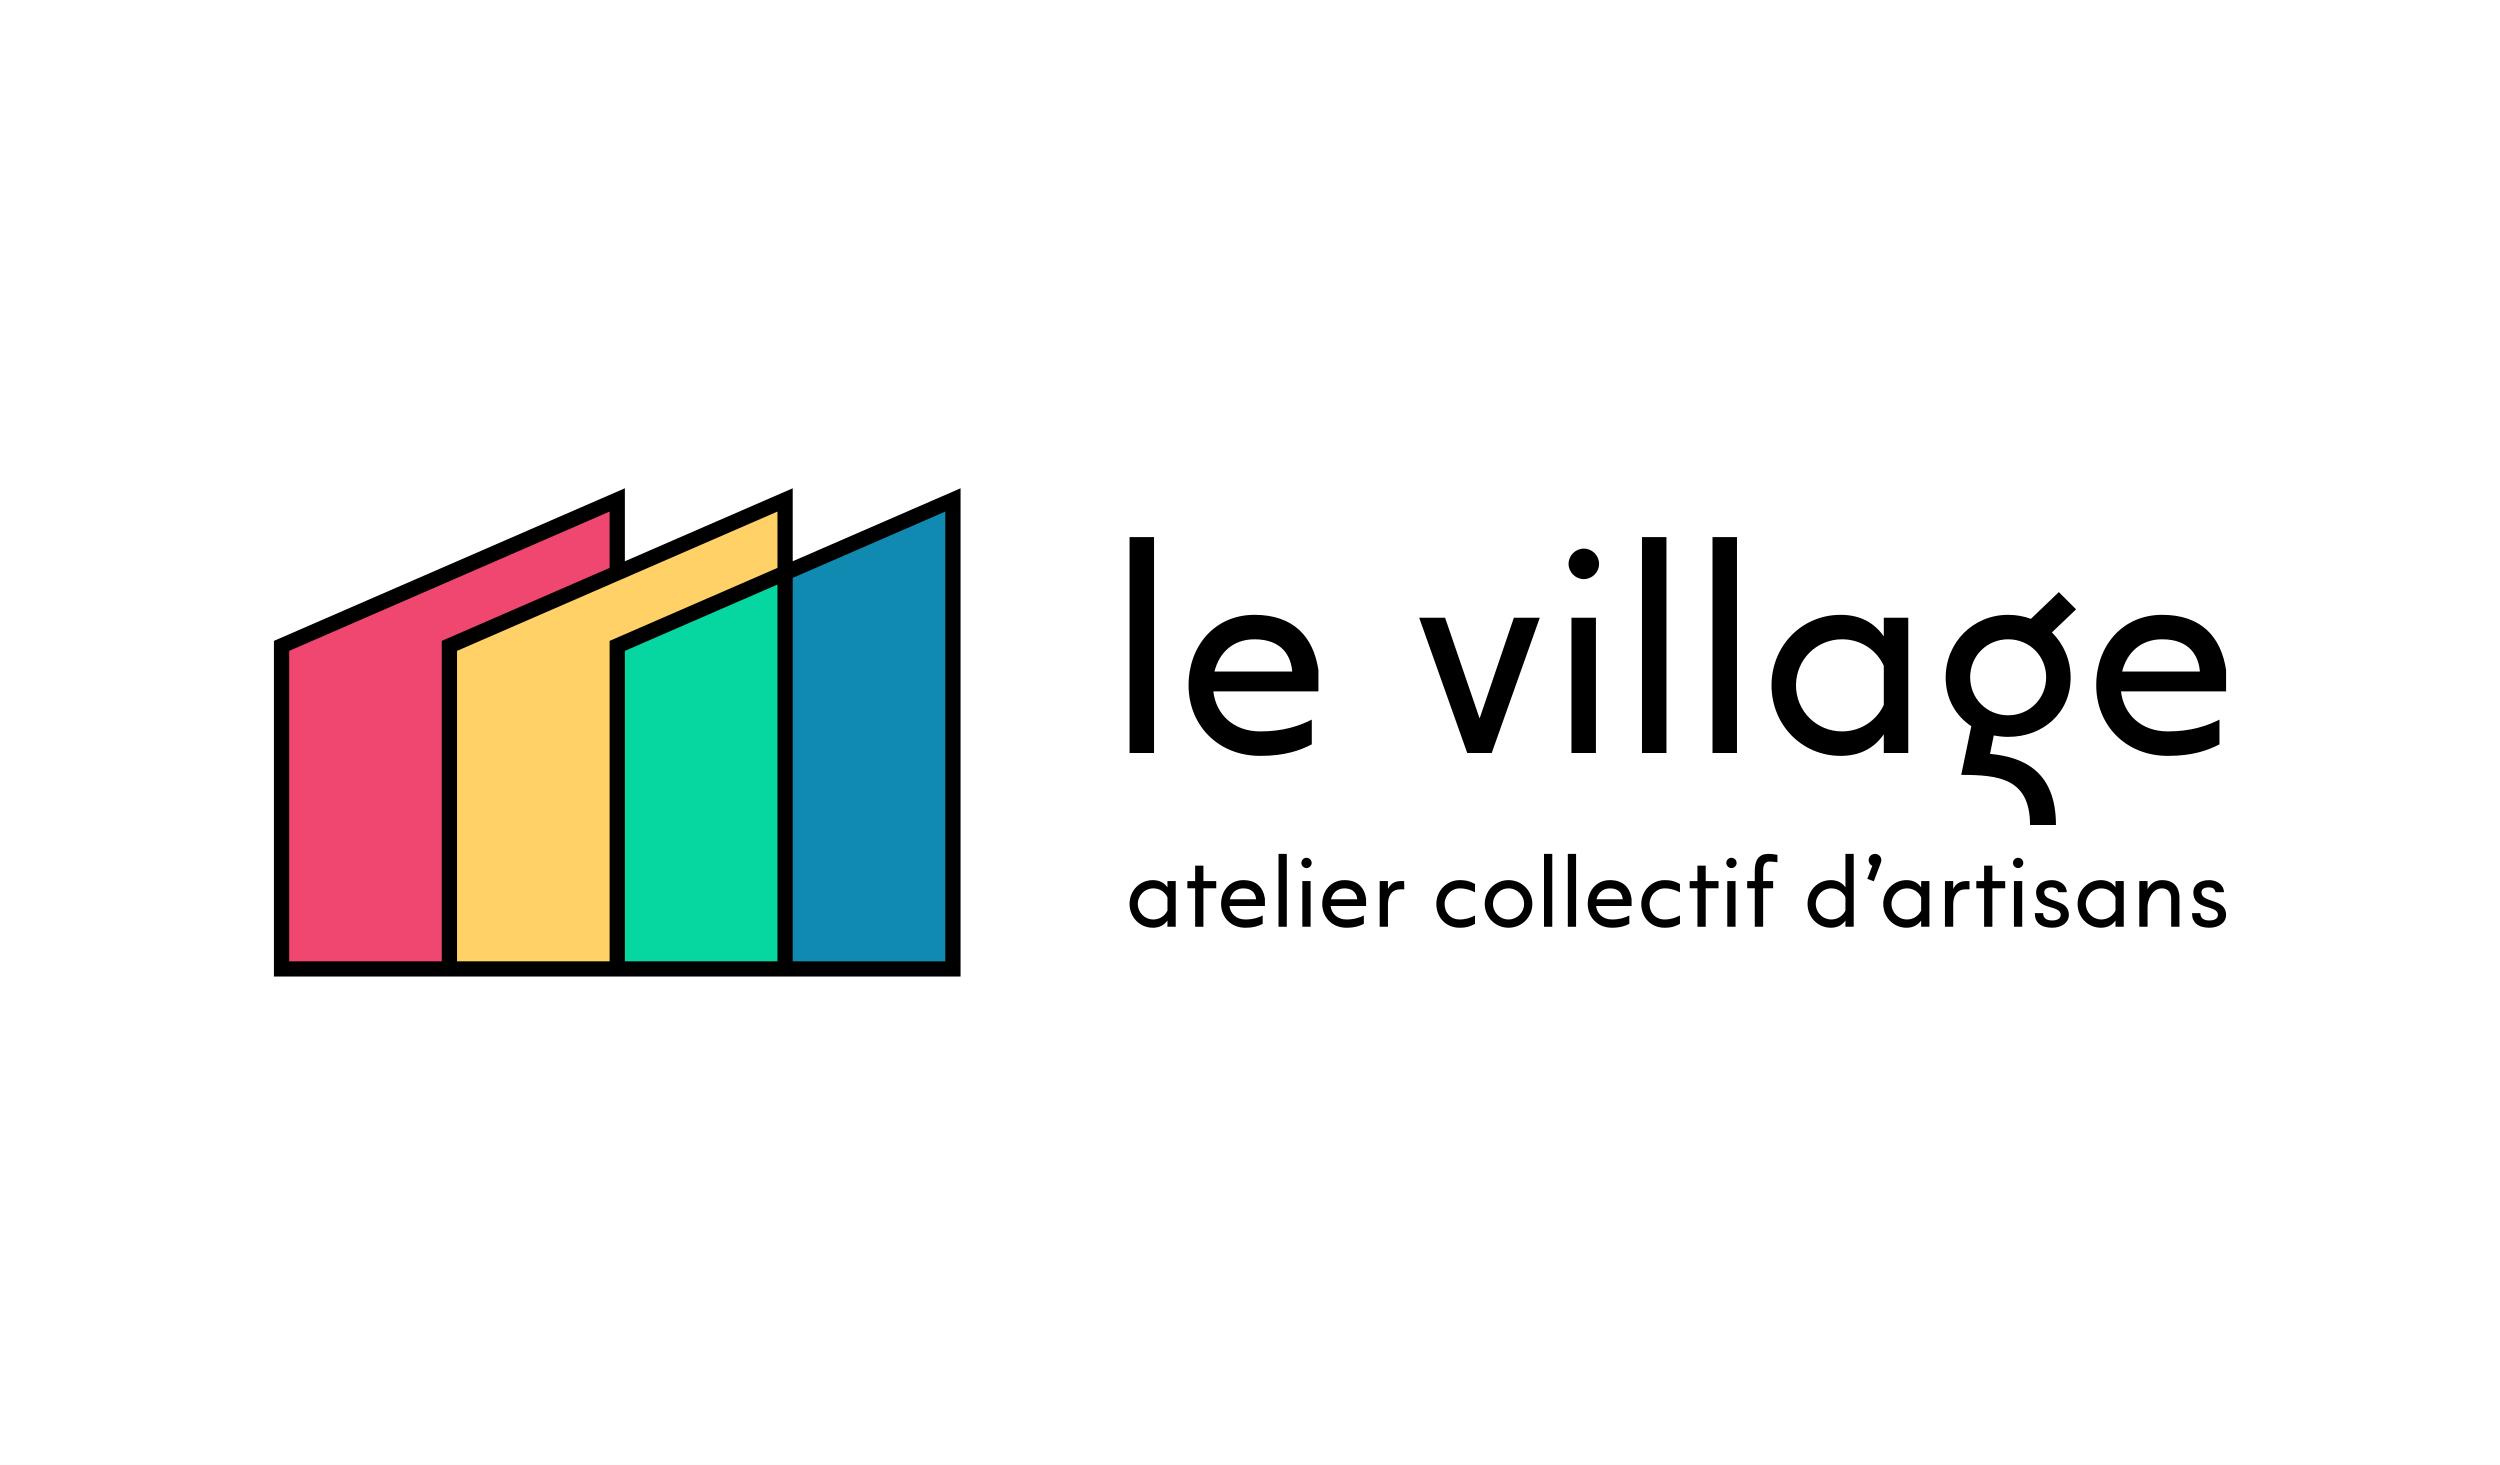
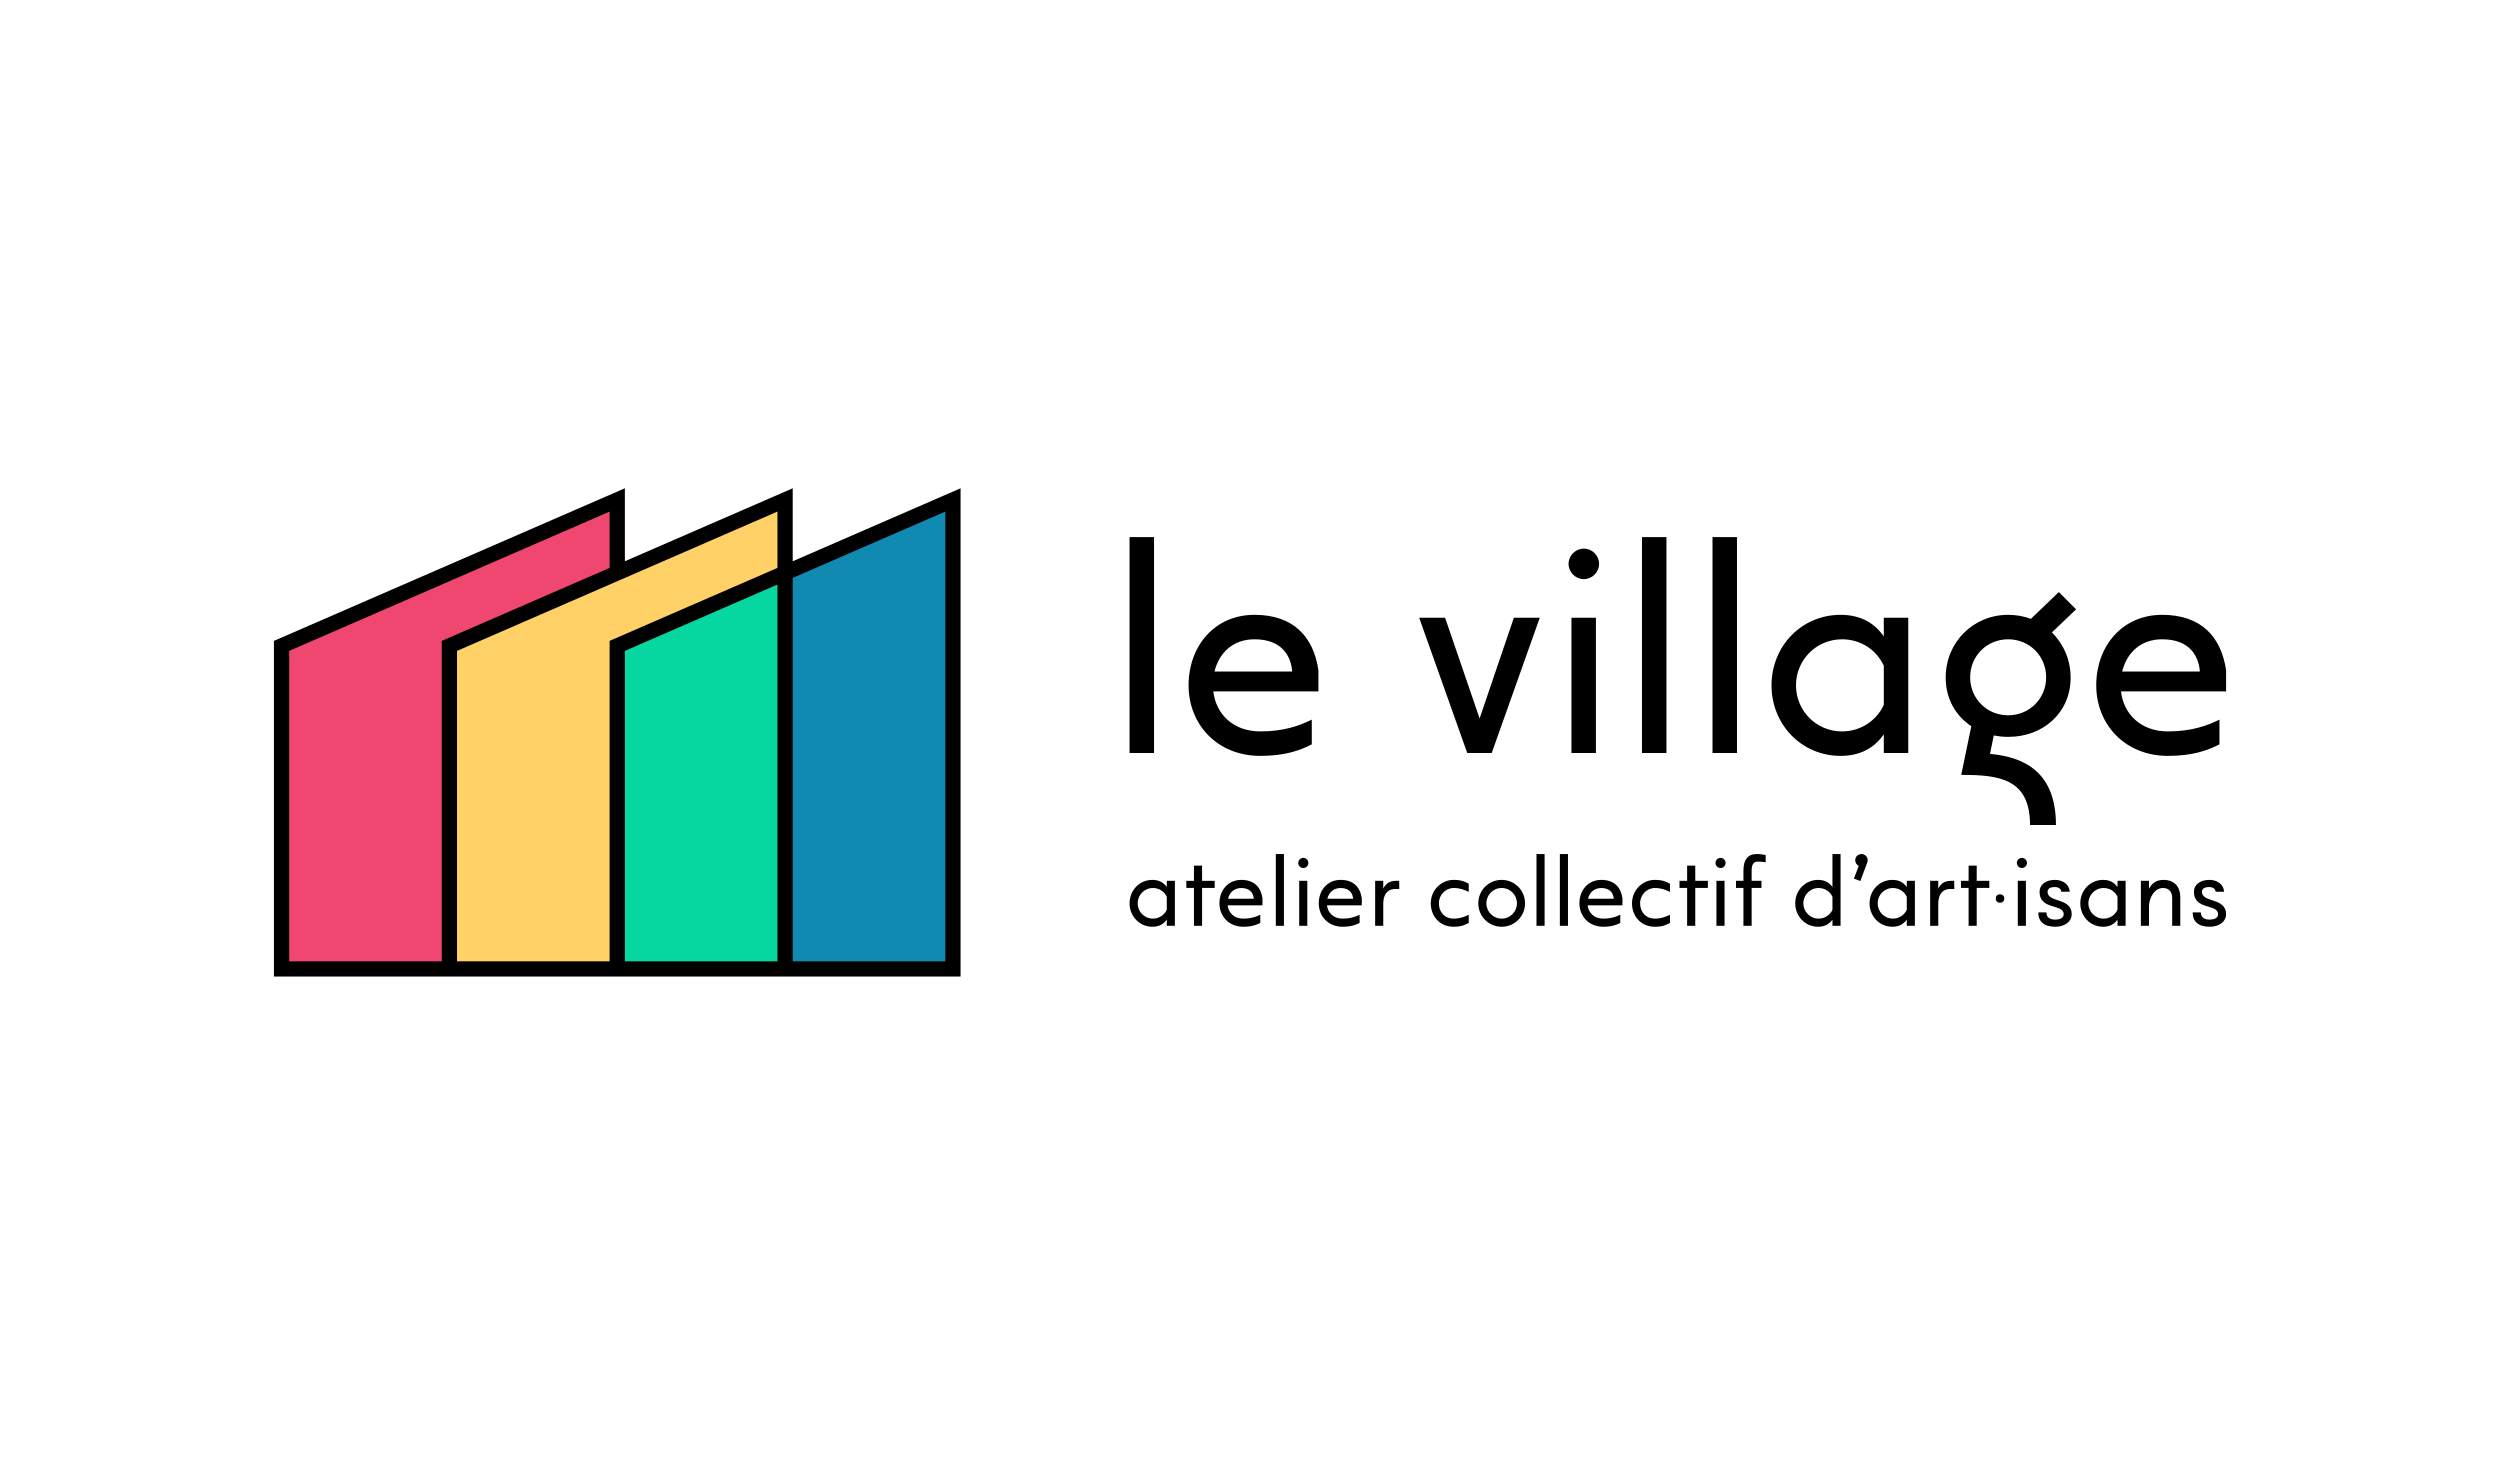
<svg xmlns="http://www.w3.org/2000/svg" width="100%" height="100%" viewBox="0 0 1024 600" version="1.1" xml:space="preserve" style="fill-rule:evenodd;clip-rule:evenodd;stroke-linejoin:round;stroke-miterlimit:2;">
-   <g transform="matrix(1,0,0,1,-308,-520)">
-     <g id="banner-light" transform="matrix(1,0,0,1,564,564)">
+   <g transform="matrix(1,0,0,1,-768,-980)">
+     <g id="banner-light" transform="matrix(1,0,0,1,1024,1024)">
      <g id="_1024x600" transform="matrix(2.08634,0,0,1.23343,-300.206,-75.5154)">
        <rect x="21.188" y="25.551" width="490.812" height="486.449" style="fill:white;" />
      </g>
      <g transform="matrix(0.78125,0,0,0.78125,-203.177,115.375)">
        <g transform="matrix(1.59692,0,0,1.59692,403.236,-458.966)">
-           <g transform="matrix(0.382843,0,0,0.382843,91.9001,-273.495)">
-             <g transform="matrix(83.3333,0,0,83.3333,-44.8651,1926.18)">
-               <path d="M0.04,-0.235C0.04,-0.099 0.144,0.01 0.28,0.01C0.35,0.01 0.398,-0.019 0.43,-0.065L0.43,-0L0.515,-0L0.515,-0.47L0.43,-0.47L0.43,-0.405C0.398,-0.451 0.35,-0.48 0.28,-0.48C0.144,-0.48 0.04,-0.371 0.04,-0.235ZM0.285,-0.395C0.35,-0.395 0.405,-0.358 0.43,-0.303L0.43,-0.167C0.405,-0.113 0.35,-0.075 0.285,-0.075C0.196,-0.075 0.125,-0.146 0.125,-0.235C0.125,-0.324 0.196,-0.395 0.285,-0.395Z" style="fill-rule:nonzero;" />
-             </g>
-             <g transform="matrix(83.3333,0,0,83.3333,4.71824,1926.18)">
-               <path d="M0.04,-0.47L0.04,-0.396L0.12,-0.396L0.12,-0L0.205,-0L0.205,-0.396L0.337,-0.396L0.337,-0.47L0.205,-0.47L0.205,-0.629L0.12,-0.629L0.12,-0.47L0.04,-0.47Z" style="fill-rule:nonzero;" />
-             </g>
-             <g transform="matrix(83.3333,0,0,83.3333,33.6349,1926.18)">
-               <path d="M0.04,-0.235C0.04,-0.099 0.14,0.01 0.289,0.01C0.375,0.01 0.427,-0.009 0.468,-0.03L0.468,-0.116C0.424,-0.094 0.369,-0.075 0.289,-0.075C0.195,-0.075 0.135,-0.135 0.126,-0.214L0.491,-0.214L0.491,-0.288C0.474,-0.403 0.405,-0.48 0.269,-0.48C0.13,-0.48 0.04,-0.371 0.04,-0.235ZM0.269,-0.395C0.367,-0.395 0.396,-0.334 0.4,-0.283L0.13,-0.283C0.146,-0.348 0.194,-0.395 0.269,-0.395Z" style="fill-rule:nonzero;" />
-             </g>
-             <g transform="matrix(83.3333,0,0,83.3333,79.5516,1926.18)">
-               <rect x="0.08" y="-0.75" width="0.085" height="0.75" style="fill-rule:nonzero;" />
-             </g>
-             <g transform="matrix(83.3333,0,0,83.3333,99.9682,1926.18)">
-               <path d="M0.08,-0L0.165,-0L0.165,-0.47L0.08,-0.47L0.08,-0ZM0.07,-0.657C0.07,-0.628 0.094,-0.604 0.123,-0.604C0.152,-0.604 0.176,-0.628 0.176,-0.657C0.176,-0.686 0.152,-0.71 0.123,-0.71C0.094,-0.71 0.07,-0.686 0.07,-0.657Z" style="fill-rule:nonzero;" />
-             </g>
-             <g transform="matrix(83.3333,0,0,83.3333,120.385,1926.18)">
-               <path d="M0.04,-0.235C0.04,-0.099 0.14,0.01 0.289,0.01C0.375,0.01 0.427,-0.009 0.468,-0.03L0.468,-0.116C0.424,-0.094 0.369,-0.075 0.289,-0.075C0.195,-0.075 0.135,-0.135 0.126,-0.214L0.491,-0.214L0.491,-0.288C0.474,-0.403 0.405,-0.48 0.269,-0.48C0.13,-0.48 0.04,-0.371 0.04,-0.235ZM0.269,-0.395C0.367,-0.395 0.396,-0.334 0.4,-0.283L0.13,-0.283C0.146,-0.348 0.194,-0.395 0.269,-0.395Z" style="fill-rule:nonzero;" />
-             </g>
-             <g transform="matrix(83.3333,0,0,83.3333,166.302,1926.18)">
-               <path d="M0.165,-0L0.165,-0.232C0.165,-0.307 0.195,-0.385 0.292,-0.385L0.333,-0.385L0.332,-0.47L0.295,-0.47C0.226,-0.47 0.187,-0.434 0.165,-0.388L0.165,-0.47L0.08,-0.47L0.08,-0L0.165,-0Z" style="fill-rule:nonzero;" />
-             </g>
-             <g transform="matrix(83.3333,0,0,83.3333,218.218,1926.18)">
-               <path d="M0.28,0.01C0.362,0.01 0.397,-0.009 0.438,-0.03L0.438,-0.116C0.394,-0.094 0.346,-0.075 0.281,-0.075C0.183,-0.075 0.125,-0.146 0.125,-0.235C0.125,-0.324 0.195,-0.395 0.281,-0.395C0.346,-0.395 0.394,-0.376 0.438,-0.354L0.438,-0.44C0.397,-0.461 0.362,-0.48 0.28,-0.48C0.148,-0.48 0.04,-0.371 0.04,-0.235C0.04,-0.099 0.135,0.01 0.28,0.01Z" style="fill-rule:nonzero;" />
-             </g>
-             <g transform="matrix(83.3333,0,0,83.3333,259.718,1926.18)">
-               <path d="M0.04,-0.235C0.04,-0.099 0.149,0.01 0.285,0.01C0.421,0.01 0.53,-0.099 0.53,-0.235C0.53,-0.371 0.421,-0.48 0.285,-0.48C0.149,-0.48 0.04,-0.371 0.04,-0.235ZM0.285,-0.395C0.374,-0.395 0.445,-0.324 0.445,-0.235C0.445,-0.146 0.374,-0.075 0.285,-0.075C0.196,-0.075 0.125,-0.146 0.125,-0.235C0.125,-0.324 0.196,-0.395 0.285,-0.395Z" style="fill-rule:nonzero;" />
-             </g>
-             <g transform="matrix(83.3333,0,0,83.3333,307.218,1926.18)">
-               <rect x="0.08" y="-0.75" width="0.085" height="0.75" style="fill-rule:nonzero;" />
-             </g>
-             <g transform="matrix(83.3333,0,0,83.3333,327.635,1926.18)">
-               <rect x="0.08" y="-0.75" width="0.085" height="0.75" style="fill-rule:nonzero;" />
-             </g>
-             <g transform="matrix(83.3333,0,0,83.3333,348.052,1926.18)">
-               <path d="M0.04,-0.235C0.04,-0.099 0.14,0.01 0.289,0.01C0.375,0.01 0.427,-0.009 0.468,-0.03L0.468,-0.116C0.424,-0.094 0.369,-0.075 0.289,-0.075C0.195,-0.075 0.135,-0.135 0.126,-0.214L0.491,-0.214L0.491,-0.288C0.474,-0.403 0.405,-0.48 0.269,-0.48C0.13,-0.48 0.04,-0.371 0.04,-0.235ZM0.269,-0.395C0.367,-0.395 0.396,-0.334 0.4,-0.283L0.13,-0.283C0.146,-0.348 0.194,-0.395 0.269,-0.395Z" style="fill-rule:nonzero;" />
-             </g>
-             <g transform="matrix(83.3333,0,0,83.3333,393.968,1926.18)">
-               <path d="M0.28,0.01C0.362,0.01 0.397,-0.009 0.438,-0.03L0.438,-0.116C0.394,-0.094 0.346,-0.075 0.281,-0.075C0.183,-0.075 0.125,-0.146 0.125,-0.235C0.125,-0.324 0.195,-0.395 0.281,-0.395C0.346,-0.395 0.394,-0.376 0.438,-0.354L0.438,-0.44C0.397,-0.461 0.362,-0.48 0.28,-0.48C0.148,-0.48 0.04,-0.371 0.04,-0.235C0.04,-0.099 0.135,0.01 0.28,0.01Z" style="fill-rule:nonzero;" />
-             </g>
-             <g transform="matrix(83.3333,0,0,83.3333,435.468,1926.18)">
-               <path d="M0.04,-0.47L0.04,-0.396L0.12,-0.396L0.12,-0L0.205,-0L0.205,-0.396L0.337,-0.396L0.337,-0.47L0.205,-0.47L0.205,-0.629L0.12,-0.629L0.12,-0.47L0.04,-0.47Z" style="fill-rule:nonzero;" />
-             </g>
-             <g transform="matrix(83.3333,0,0,83.3333,464.385,1926.18)">
-               <path d="M0.08,-0L0.165,-0L0.165,-0.47L0.08,-0.47L0.08,-0ZM0.07,-0.657C0.07,-0.628 0.094,-0.604 0.123,-0.604C0.152,-0.604 0.176,-0.628 0.176,-0.657C0.176,-0.686 0.152,-0.71 0.123,-0.71C0.094,-0.71 0.07,-0.686 0.07,-0.657Z" style="fill-rule:nonzero;" />
-             </g>
-             <g transform="matrix(83.3333,0,0,83.3333,484.802,1926.18)">
-               <path d="M0.04,-0.47L0.04,-0.396L0.118,-0.396L0.118,-0L0.204,-0L0.204,-0.396L0.307,-0.396L0.307,-0.47L0.204,-0.47L0.204,-0.58C0.204,-0.64 0.225,-0.671 0.268,-0.671C0.298,-0.671 0.324,-0.667 0.351,-0.664L0.351,-0.74C0.324,-0.745 0.294,-0.75 0.257,-0.75C0.164,-0.75 0.118,-0.692 0.118,-0.576L0.118,-0.47L0.04,-0.47Z" style="fill-rule:nonzero;" />
-             </g>
-             <g transform="matrix(83.3333,0,0,83.3333,536.552,1926.18)">
-               <path d="M0.04,-0.235C0.04,-0.099 0.144,0.01 0.28,0.01C0.35,0.01 0.398,-0.019 0.43,-0.065L0.43,-0L0.515,-0L0.515,-0.75L0.43,-0.75L0.43,-0.405C0.398,-0.451 0.35,-0.48 0.28,-0.48C0.144,-0.48 0.04,-0.371 0.04,-0.235ZM0.285,-0.395C0.35,-0.395 0.405,-0.358 0.43,-0.303L0.43,-0.167C0.405,-0.113 0.35,-0.075 0.285,-0.075C0.196,-0.075 0.125,-0.146 0.125,-0.235C0.125,-0.324 0.196,-0.395 0.285,-0.395Z" style="fill-rule:nonzero;" />
-             </g>
-             <g transform="matrix(83.3333,0,0,83.3333,586.135,1926.18)">
-               <path d="M0.06,-0.493L0.127,-0.468L0.199,-0.659C0.199,-0.66 0.2,-0.661 0.2,-0.662C0.213,-0.696 0.196,-0.734 0.162,-0.746C0.154,-0.749 0.147,-0.75 0.139,-0.75C0.112,-0.75 0.087,-0.734 0.078,-0.708C0.066,-0.676 0.081,-0.641 0.111,-0.627L0.06,-0.493Z" style="fill-rule:nonzero;" />
-             </g>
-             <g transform="matrix(83.3333,0,0,83.3333,601.468,1926.18)">
-               <path d="M0.04,-0.235C0.04,-0.099 0.144,0.01 0.28,0.01C0.35,0.01 0.398,-0.019 0.43,-0.065L0.43,-0L0.515,-0L0.515,-0.47L0.43,-0.47L0.43,-0.405C0.398,-0.451 0.35,-0.48 0.28,-0.48C0.144,-0.48 0.04,-0.371 0.04,-0.235ZM0.285,-0.395C0.35,-0.395 0.405,-0.358 0.43,-0.303L0.43,-0.167C0.405,-0.113 0.35,-0.075 0.285,-0.075C0.196,-0.075 0.125,-0.146 0.125,-0.235C0.125,-0.324 0.196,-0.395 0.285,-0.395Z" style="fill-rule:nonzero;" />
-             </g>
-             <g transform="matrix(83.3333,0,0,83.3333,651.052,1926.18)">
-               <path d="M0.165,-0L0.165,-0.232C0.165,-0.307 0.195,-0.385 0.292,-0.385L0.333,-0.385L0.332,-0.47L0.295,-0.47C0.226,-0.47 0.187,-0.434 0.165,-0.388L0.165,-0.47L0.08,-0.47L0.08,-0L0.165,-0Z" style="fill-rule:nonzero;" />
-             </g>
-             <g transform="matrix(83.3333,0,0,83.3333,681.302,1926.18)">
-               <path d="M0.04,-0.47L0.04,-0.396L0.12,-0.396L0.12,-0L0.205,-0L0.205,-0.396L0.337,-0.396L0.337,-0.47L0.205,-0.47L0.205,-0.629L0.12,-0.629L0.12,-0.47L0.04,-0.47Z" style="fill-rule:nonzero;" />
-             </g>
-             <g transform="matrix(83.3333,0,0,83.3333,710.218,1926.18)">
-               <path d="M0.08,-0L0.165,-0L0.165,-0.47L0.08,-0.47L0.08,-0ZM0.07,-0.657C0.07,-0.628 0.094,-0.604 0.123,-0.604C0.152,-0.604 0.176,-0.628 0.176,-0.657C0.176,-0.686 0.152,-0.71 0.123,-0.71C0.094,-0.71 0.07,-0.686 0.07,-0.657Z" style="fill-rule:nonzero;" />
-             </g>
-             <g transform="matrix(83.3333,0,0,83.3333,730.635,1926.18)">
-               <path d="M0.228,0.01C0.326,0.01 0.4,-0.043 0.4,-0.122C0.4,-0.297 0.147,-0.239 0.147,-0.355C0.147,-0.385 0.171,-0.405 0.22,-0.405C0.262,-0.405 0.286,-0.39 0.291,-0.356L0.378,-0.356C0.378,-0.429 0.309,-0.48 0.226,-0.48C0.121,-0.48 0.063,-0.426 0.063,-0.355C0.063,-0.162 0.316,-0.232 0.316,-0.122C0.316,-0.087 0.286,-0.065 0.228,-0.065C0.175,-0.065 0.136,-0.084 0.135,-0.14L0.05,-0.14C0.048,-0.047 0.109,0.01 0.228,0.01Z" style="fill-rule:nonzero;" />
-             </g>
-             <g transform="matrix(83.3333,0,0,83.3333,768.135,1926.18)">
-               <path d="M0.04,-0.235C0.04,-0.099 0.144,0.01 0.28,0.01C0.35,0.01 0.398,-0.019 0.43,-0.065L0.43,-0L0.515,-0L0.515,-0.47L0.43,-0.47L0.43,-0.405C0.398,-0.451 0.35,-0.48 0.28,-0.48C0.144,-0.48 0.04,-0.371 0.04,-0.235ZM0.285,-0.395C0.35,-0.395 0.405,-0.358 0.43,-0.303L0.43,-0.167C0.405,-0.113 0.35,-0.075 0.285,-0.075C0.196,-0.075 0.125,-0.146 0.125,-0.235C0.125,-0.324 0.196,-0.395 0.285,-0.395Z" style="fill-rule:nonzero;" />
-             </g>
-             <g transform="matrix(83.3333,0,0,83.3333,817.718,1926.18)">
-               <path d="M0.165,-0L0.165,-0.205C0.165,-0.28 0.215,-0.395 0.312,-0.395C0.381,-0.395 0.408,-0.347 0.408,-0.289L0.408,-0L0.493,-0L0.493,-0.302C0.493,-0.372 0.462,-0.48 0.315,-0.48C0.238,-0.48 0.192,-0.439 0.165,-0.387L0.165,-0.47L0.08,-0.47L0.08,-0L0.165,-0Z" style="fill-rule:nonzero;" />
-             </g>
-             <g transform="matrix(83.3333,0,0,83.3333,865.468,1926.18)">
-               <path d="M0.228,0.01C0.326,0.01 0.4,-0.043 0.4,-0.122C0.4,-0.297 0.147,-0.239 0.147,-0.355C0.147,-0.385 0.171,-0.405 0.22,-0.405C0.262,-0.405 0.286,-0.39 0.291,-0.356L0.378,-0.356C0.378,-0.429 0.309,-0.48 0.226,-0.48C0.121,-0.48 0.063,-0.426 0.063,-0.355C0.063,-0.162 0.316,-0.232 0.316,-0.122C0.316,-0.087 0.286,-0.065 0.228,-0.065C0.175,-0.065 0.136,-0.084 0.135,-0.14L0.05,-0.14C0.048,-0.047 0.109,0.01 0.228,0.01Z" style="fill-rule:nonzero;" />
-             </g>
+           <g transform="matrix(0.383756,0,0,0.384825,91.5055,-277.627)">
+             <path d="M-40.405,1906.99C-40.405,1918.1 -31.916,1926.99 -20.814,1926.99C-15.101,1926.99 -11.183,1924.62 -8.57,1920.87L-8.57,1926.18L-1.632,1926.18L-1.632,1887.81L-8.57,1887.81L-8.57,1893.12C-11.183,1889.36 -15.101,1887 -20.814,1887C-31.916,1887 -40.405,1895.89 -40.405,1906.99ZM-20.406,1893.93C-15.101,1893.93 -10.611,1896.95 -8.57,1901.44L-8.57,1912.54C-10.611,1916.95 -15.101,1920.05 -20.406,1920.05C-27.671,1920.05 -33.466,1914.26 -33.466,1906.99C-33.466,1899.73 -27.671,1893.93 -20.406,1893.93Z" style="fill-rule:nonzero;" />
+             <path d="M8.163,1887.81L8.163,1893.85L14.693,1893.85L14.693,1926.18L21.631,1926.18L21.631,1893.85L32.406,1893.85L32.406,1887.81L21.631,1887.81L21.631,1874.83L14.693,1874.83L14.693,1887.81L8.163,1887.81Z" style="fill-rule:nonzero;" />
+             <path d="M36.487,1906.99C36.487,1918.1 44.65,1926.99 56.812,1926.99C63.832,1926.99 68.076,1925.44 71.423,1923.73L71.423,1916.71C67.832,1918.5 63.342,1920.05 56.812,1920.05C49.139,1920.05 44.242,1915.16 43.507,1908.71L73.301,1908.71L73.301,1902.67C71.913,1893.28 66.281,1887 55.18,1887C43.834,1887 36.487,1895.89 36.487,1906.99ZM55.18,1893.93C63.179,1893.93 65.546,1898.91 65.873,1903.08L43.834,1903.08C45.14,1897.77 49.058,1893.93 55.18,1893.93Z" style="fill-rule:nonzero;" />
+             <rect x="84.728" y="1864.96" width="6.938" height="61.22" style="fill-rule:nonzero;" />
+             <path d="M104.727,1926.18L111.665,1926.18L111.665,1887.81L104.727,1887.81L104.727,1926.18ZM103.91,1872.55C103.91,1874.91 105.869,1876.87 108.237,1876.87C110.604,1876.87 112.563,1874.91 112.563,1872.55C112.563,1870.18 110.604,1868.22 108.237,1868.22C105.869,1868.22 103.91,1870.18 103.91,1872.55Z" style="fill-rule:nonzero;" />
+             <path d="M121.46,1906.99C121.46,1918.1 129.623,1926.99 141.785,1926.99C148.805,1926.99 153.049,1925.44 156.396,1923.73L156.396,1916.71C152.804,1918.5 148.315,1920.05 141.785,1920.05C134.112,1920.05 129.214,1915.16 128.48,1908.71L158.273,1908.71L158.273,1902.67C156.886,1893.28 151.254,1887 140.152,1887C128.806,1887 121.46,1895.89 121.46,1906.99ZM140.152,1893.93C148.152,1893.93 150.519,1898.91 150.845,1903.08L128.806,1903.08C130.112,1897.77 134.03,1893.93 140.152,1893.93Z" style="fill-rule:nonzero;" />
+             <path d="M176.639,1926.18L176.639,1907.24C176.639,1901.12 179.088,1894.75 187.006,1894.75L190.352,1894.75L190.271,1887.81L187.251,1887.81C181.618,1887.81 178.435,1890.75 176.639,1894.51L176.639,1887.81L169.701,1887.81L169.701,1926.18L176.639,1926.18Z" style="fill-rule:nonzero;" />
+             <path d="M236.879,1926.99C243.573,1926.99 246.43,1925.44 249.776,1923.73L249.776,1916.71C246.185,1918.5 242.267,1920.05 236.961,1920.05C228.962,1920.05 224.227,1914.26 224.227,1906.99C224.227,1899.73 229.941,1893.93 236.961,1893.93C242.267,1893.93 246.185,1895.48 249.776,1897.28L249.776,1890.26C246.43,1888.55 243.573,1887 236.879,1887C226.105,1887 217.289,1895.89 217.289,1906.99C217.289,1918.1 225.044,1926.99 236.879,1926.99Z" style="fill-rule:nonzero;" />
+             <path d="M257.939,1906.99C257.939,1918.1 266.836,1926.99 277.937,1926.99C289.038,1926.99 297.936,1918.1 297.936,1906.99C297.936,1895.89 289.038,1887 277.937,1887C266.836,1887 257.939,1895.89 257.939,1906.99ZM277.937,1893.93C285.202,1893.93 290.998,1899.73 290.998,1906.99C290.998,1914.26 285.202,1920.05 277.937,1920.05C270.673,1920.05 264.877,1914.26 264.877,1906.99C264.877,1899.73 270.673,1893.93 277.937,1893.93Z" style="fill-rule:nonzero;" />
+             <rect x="307.731" y="1864.96" width="6.938" height="61.22" style="fill-rule:nonzero;" />
+             <rect x="327.729" y="1864.96" width="6.938" height="61.22" style="fill-rule:nonzero;" />
+             <path d="M344.463,1906.99C344.463,1918.1 352.625,1926.99 364.788,1926.99C371.807,1926.99 376.052,1925.44 379.399,1923.73L379.399,1916.71C375.807,1918.5 371.318,1920.05 364.788,1920.05C357.115,1920.05 352.217,1915.16 351.482,1908.71L381.276,1908.71L381.276,1902.67C379.888,1893.28 374.256,1887 363.155,1887C351.809,1887 344.463,1895.89 344.463,1906.99ZM363.155,1893.93C371.154,1893.93 373.522,1898.91 373.848,1903.08L351.809,1903.08C353.115,1897.77 357.033,1893.93 363.155,1893.93Z" style="fill-rule:nonzero;" />
+             <path d="M409.029,1926.99C415.722,1926.99 418.579,1925.44 421.926,1923.73L421.926,1916.71C418.334,1918.5 414.416,1920.05 409.111,1920.05C401.111,1920.05 396.377,1914.26 396.377,1906.99C396.377,1899.73 402.091,1893.93 409.111,1893.93C414.416,1893.93 418.334,1895.48 421.926,1897.28L421.926,1890.26C418.579,1888.55 415.722,1887 409.029,1887C398.254,1887 389.439,1895.89 389.439,1906.99C389.439,1918.1 397.193,1926.99 409.029,1926.99Z" style="fill-rule:nonzero;" />
+             <path d="M430.088,1887.81L430.088,1893.85L436.619,1893.85L436.619,1926.18L443.557,1926.18L443.557,1893.85L454.331,1893.85L454.331,1887.81L443.557,1887.81L443.557,1874.83L436.619,1874.83L436.619,1887.81L430.088,1887.81Z" style="fill-rule:nonzero;" />
+             <path d="M461.678,1926.18L468.616,1926.18L468.616,1887.81L461.678,1887.81L461.678,1926.18ZM460.862,1872.55C460.862,1874.91 462.821,1876.87 465.188,1876.87C467.555,1876.87 469.514,1874.91 469.514,1872.55C469.514,1870.18 467.555,1868.22 465.188,1868.22C462.821,1868.22 460.862,1870.18 460.862,1872.55Z" style="fill-rule:nonzero;" />
+             <path d="M478.411,1887.81L478.411,1893.85L484.778,1893.85L484.778,1926.18L491.798,1926.18L491.798,1893.85L500.205,1893.85L500.205,1887.81L491.798,1887.81L491.798,1878.83C491.798,1873.93 493.512,1871.4 497.022,1871.4C499.471,1871.4 501.593,1871.73 503.797,1871.98L503.797,1865.77C501.593,1865.36 499.144,1864.96 496.124,1864.96C488.533,1864.96 484.778,1869.69 484.778,1879.16L484.778,1887.81L478.411,1887.81Z" style="fill-rule:nonzero;" />
+             <path d="M529.101,1906.99C529.101,1918.1 537.59,1926.99 548.691,1926.99C554.405,1926.99 558.323,1924.62 560.935,1920.87L560.935,1926.18L567.873,1926.18L567.873,1864.96L560.935,1864.96L560.935,1893.12C558.323,1889.36 554.405,1887 548.691,1887C537.59,1887 529.101,1895.89 529.101,1906.99ZM549.099,1893.93C554.405,1893.93 558.895,1896.95 560.935,1901.44L560.935,1912.54C558.895,1916.95 554.405,1920.05 549.099,1920.05C541.835,1920.05 536.039,1914.26 536.039,1906.99C536.039,1899.73 541.835,1893.93 549.099,1893.93Z" style="fill-rule:nonzero;" />
+             <path d="M579.301,1885.93L584.77,1887.98L590.647,1872.38C590.647,1872.3 590.729,1872.22 590.729,1872.14C591.79,1869.36 590.402,1866.26 587.627,1865.28C586.974,1865.04 586.403,1864.96 585.75,1864.96C583.546,1864.96 581.505,1866.26 580.77,1868.38C579.791,1871 581.015,1873.85 583.464,1875L579.301,1885.93Z" style="fill-rule:nonzero;" />
+             <path d="M592.688,1906.99C592.688,1918.1 601.177,1926.99 612.278,1926.99C617.992,1926.99 621.91,1924.62 624.522,1920.87L624.522,1926.18L631.46,1926.18L631.46,1887.81L624.522,1887.81L624.522,1893.12C621.91,1889.36 617.992,1887 612.278,1887C601.177,1887 592.688,1895.89 592.688,1906.99ZM612.686,1893.93C617.992,1893.93 622.481,1896.95 624.522,1901.44L624.522,1912.54C622.481,1916.95 617.992,1920.05 612.686,1920.05C605.421,1920.05 599.626,1914.26 599.626,1906.99C599.626,1899.73 605.421,1893.93 612.686,1893.93Z" style="fill-rule:nonzero;" />
+             <path d="M651.459,1926.18L651.459,1907.24C651.459,1901.12 653.907,1894.75 661.825,1894.75L665.172,1894.75L665.09,1887.81L662.07,1887.81C656.438,1887.81 653.254,1890.75 651.459,1894.51L651.459,1887.81L644.52,1887.81L644.52,1926.18L651.459,1926.18Z" style="fill-rule:nonzero;" />
+             <path d="M670.886,1887.81L670.886,1893.85L677.416,1893.85L677.416,1926.18L684.354,1926.18L684.354,1893.85L695.129,1893.85L695.129,1887.81L684.354,1887.81L684.354,1874.83L677.416,1874.83L677.416,1887.81L670.886,1887.81Z" style="fill-rule:nonzero;" />
+             <path d="M700.632,1902.93C700.632,1901.91 700.935,1901.06 701.541,1900.38C702.147,1899.7 703.055,1899.36 704.267,1899.36C705.479,1899.36 706.398,1899.7 707.025,1900.38C707.652,1901.06 707.966,1901.91 707.966,1902.93C707.966,1903.93 707.652,1904.77 707.025,1905.43C706.398,1906.1 705.479,1906.44 704.267,1906.44C703.055,1906.44 702.147,1906.1 701.541,1905.43C700.935,1904.77 700.632,1903.93 700.632,1902.93Z" style="fill-rule:nonzero;" />
+             <path d="M719.502,1926.18L726.44,1926.18L726.44,1887.81L719.502,1887.81L719.502,1926.18ZM718.685,1872.55C718.685,1874.91 720.644,1876.87 723.012,1876.87C725.379,1876.87 727.338,1874.91 727.338,1872.55C727.338,1870.18 725.379,1868.22 723.012,1868.22C720.644,1868.22 718.685,1870.18 718.685,1872.55Z" style="fill-rule:nonzero;" />
+             <path d="M751.581,1926.99C759.58,1926.99 765.62,1922.67 765.62,1916.22C765.62,1901.93 744.969,1906.67 744.969,1897.2C744.969,1894.75 746.928,1893.12 750.928,1893.12C754.356,1893.12 756.315,1894.34 756.723,1897.12L763.825,1897.12C763.825,1891.16 758.192,1887 751.418,1887C742.847,1887 738.112,1891.4 738.112,1897.2C738.112,1912.95 758.764,1907.24 758.764,1916.22C758.764,1919.07 756.315,1920.87 751.581,1920.87C747.255,1920.87 744.071,1919.32 743.99,1914.75L737.051,1914.75C736.888,1922.34 741.867,1926.99 751.581,1926.99Z" style="fill-rule:nonzero;" />
+             <path d="M772.967,1906.99C772.967,1918.1 781.456,1926.99 792.557,1926.99C798.271,1926.99 802.189,1924.62 804.801,1920.87L804.801,1926.18L811.739,1926.18L811.739,1887.81L804.801,1887.81L804.801,1893.12C802.189,1889.36 798.271,1887 792.557,1887C781.456,1887 772.967,1895.89 772.967,1906.99ZM792.965,1893.93C798.271,1893.93 802.76,1896.95 804.801,1901.44L804.801,1912.54C802.76,1916.95 798.271,1920.05 792.965,1920.05C785.7,1920.05 779.905,1914.26 779.905,1906.99C779.905,1899.73 785.7,1893.93 792.965,1893.93Z" style="fill-rule:nonzero;" />
+             <path d="M831.738,1926.18L831.738,1909.44C831.738,1903.32 835.819,1893.93 843.737,1893.93C849.369,1893.93 851.573,1897.85 851.573,1902.59L851.573,1926.18L858.511,1926.18L858.511,1901.53C858.511,1895.81 855.981,1887 843.982,1887C837.696,1887 833.942,1890.34 831.738,1894.59L831.738,1887.81L824.799,1887.81L824.799,1926.18L831.738,1926.18Z" style="fill-rule:nonzero;" />
+             <path d="M883.652,1926.99C891.651,1926.99 897.692,1922.67 897.692,1916.22C897.692,1901.93 877.04,1906.67 877.04,1897.2C877.04,1894.75 878.999,1893.12 882.999,1893.12C886.427,1893.12 888.386,1894.34 888.794,1897.12L895.896,1897.12C895.896,1891.16 890.264,1887 883.489,1887C874.918,1887 870.184,1891.4 870.184,1897.2C870.184,1912.95 890.835,1907.24 890.835,1916.22C890.835,1919.07 888.386,1920.87 883.652,1920.87C879.326,1920.87 876.142,1919.32 876.061,1914.75L869.122,1914.75C868.959,1922.34 873.938,1926.99 883.652,1926.99Z" style="fill-rule:nonzero;" />
          </g>
          <g transform="matrix(1.89026,0,0,1.89026,-553.799,-1785.82)">
            <g transform="matrix(50,0,0,50,329.181,1160)">
              <rect x="0.08" y="-0.75" width="0.085" height="0.75" style="fill-rule:nonzero;" />
            </g>
            <g transform="matrix(50,0,0,50,341.431,1160)">
              <path d="M0.04,-0.235C0.04,-0.099 0.14,0.01 0.289,0.01C0.375,0.01 0.427,-0.009 0.468,-0.03L0.468,-0.116C0.424,-0.094 0.369,-0.075 0.289,-0.075C0.195,-0.075 0.135,-0.135 0.126,-0.214L0.491,-0.214L0.491,-0.288C0.474,-0.403 0.405,-0.48 0.269,-0.48C0.13,-0.48 0.04,-0.371 0.04,-0.235ZM0.269,-0.395C0.367,-0.395 0.396,-0.334 0.4,-0.283L0.13,-0.283C0.146,-0.348 0.194,-0.395 0.269,-0.395Z" style="fill-rule:nonzero;" />
            </g>
            <g transform="matrix(50,0,0,50,381.981,1160)">
              <path d="M0.03,-0.47L0.197,-0L0.282,-0L0.449,-0.47L0.359,-0.47L0.24,-0.12L0.12,-0.47L0.03,-0.47Z" style="fill-rule:nonzero;" />
            </g>
            <g transform="matrix(50,0,0,50,405.931,1160)">
              <path d="M0.08,-0L0.165,-0L0.165,-0.47L0.08,-0.47L0.08,-0ZM0.07,-0.657C0.07,-0.628 0.094,-0.604 0.123,-0.604C0.152,-0.604 0.176,-0.628 0.176,-0.657C0.176,-0.686 0.152,-0.71 0.123,-0.71C0.094,-0.71 0.07,-0.686 0.07,-0.657Z" style="fill-rule:nonzero;" />
            </g>
            <g transform="matrix(50,0,0,50,418.181,1160)">
              <rect x="0.08" y="-0.75" width="0.085" height="0.75" style="fill-rule:nonzero;" />
            </g>
            <g transform="matrix(50,0,0,50,430.431,1160)">
              <rect x="0.08" y="-0.75" width="0.085" height="0.75" style="fill-rule:nonzero;" />
            </g>
            <g transform="matrix(50,0,0,50,442.681,1160)">
              <path d="M0.04,-0.235C0.04,-0.099 0.144,0.01 0.28,0.01C0.35,0.01 0.398,-0.019 0.43,-0.065L0.43,-0L0.515,-0L0.515,-0.47L0.43,-0.47L0.43,-0.405C0.398,-0.451 0.35,-0.48 0.28,-0.48C0.144,-0.48 0.04,-0.371 0.04,-0.235ZM0.285,-0.395C0.35,-0.395 0.405,-0.358 0.43,-0.303L0.43,-0.167C0.405,-0.113 0.35,-0.075 0.285,-0.075C0.196,-0.075 0.125,-0.146 0.125,-0.235C0.125,-0.324 0.196,-0.395 0.285,-0.395Z" style="fill-rule:nonzero;" />
            </g>
            <g transform="matrix(50,0,0,50,472.431,1160)">
              <path d="M0.139,-0.093L0.104,0.076C0.234,0.076 0.343,0.088 0.343,0.25L0.433,0.25C0.433,0.066 0.323,0.014 0.204,0.003L0.217,-0.061C0.233,-0.058 0.25,-0.056 0.267,-0.056C0.389,-0.056 0.484,-0.14 0.484,-0.262C0.484,-0.324 0.459,-0.379 0.419,-0.419L0.503,-0.499L0.443,-0.559L0.346,-0.466C0.322,-0.475 0.295,-0.48 0.267,-0.48C0.145,-0.48 0.05,-0.384 0.05,-0.262C0.05,-0.188 0.085,-0.129 0.139,-0.093ZM0.135,-0.263C0.135,-0.337 0.193,-0.395 0.267,-0.395C0.341,-0.395 0.399,-0.337 0.399,-0.263C0.399,-0.189 0.341,-0.131 0.267,-0.131C0.193,-0.131 0.135,-0.189 0.135,-0.263Z" style="fill-rule:nonzero;" />
            </g>
            <g transform="matrix(50,0,0,50,499.081,1160)">
              <path d="M0.04,-0.235C0.04,-0.099 0.14,0.01 0.289,0.01C0.375,0.01 0.427,-0.009 0.468,-0.03L0.468,-0.116C0.424,-0.094 0.369,-0.075 0.289,-0.075C0.195,-0.075 0.135,-0.135 0.126,-0.214L0.491,-0.214L0.491,-0.288C0.474,-0.403 0.405,-0.48 0.269,-0.48C0.13,-0.48 0.04,-0.371 0.04,-0.235ZM0.269,-0.395C0.367,-0.395 0.396,-0.334 0.4,-0.283L0.13,-0.283C0.146,-0.348 0.194,-0.395 0.269,-0.395Z" style="fill-rule:nonzero;" />
            </g>
          </g>
        </g>
        <g>
          <g transform="matrix(1,0,0,1,0,-4)">
            <path d="M348,94.261L436,56L436,312L76,312L76,136L260,56L260,94.261L348,56L348,94.261Z" />
          </g>
          <g transform="matrix(1,0,0,1,0,-4)">
            <path d="M260,141.245L260,304L340,304L340,106.463C313.333,118.057 286.667,129.651 260,141.245Z" style="fill:rgb(6,214,160);" />
          </g>
          <g transform="matrix(1,0,0,1,0,-4)">
            <path d="M348,102.984L428,68.202L428,304L348,304L348,102.984Z" style="fill:rgb(17,138,178);" />
          </g>
          <g transform="matrix(1,0,0,1,0,-4)">
            <path d="M340,97.739L252,136L252,304L172,304L172,141.245C228,116.897 284,92.55 340,68.202L340,97.739Z" style="fill:rgb(255,209,102);" />
          </g>
          <g transform="matrix(1,0,0,1,0,-4)">
            <path d="M252,97.739L164,136L164,304L84,304L84,141.245C140,116.897 196,92.55 252,68.202L252,97.739Z" style="fill:rgb(239,71,111);" />
          </g>
        </g>
      </g>
    </g>
  </g>
</svg>
